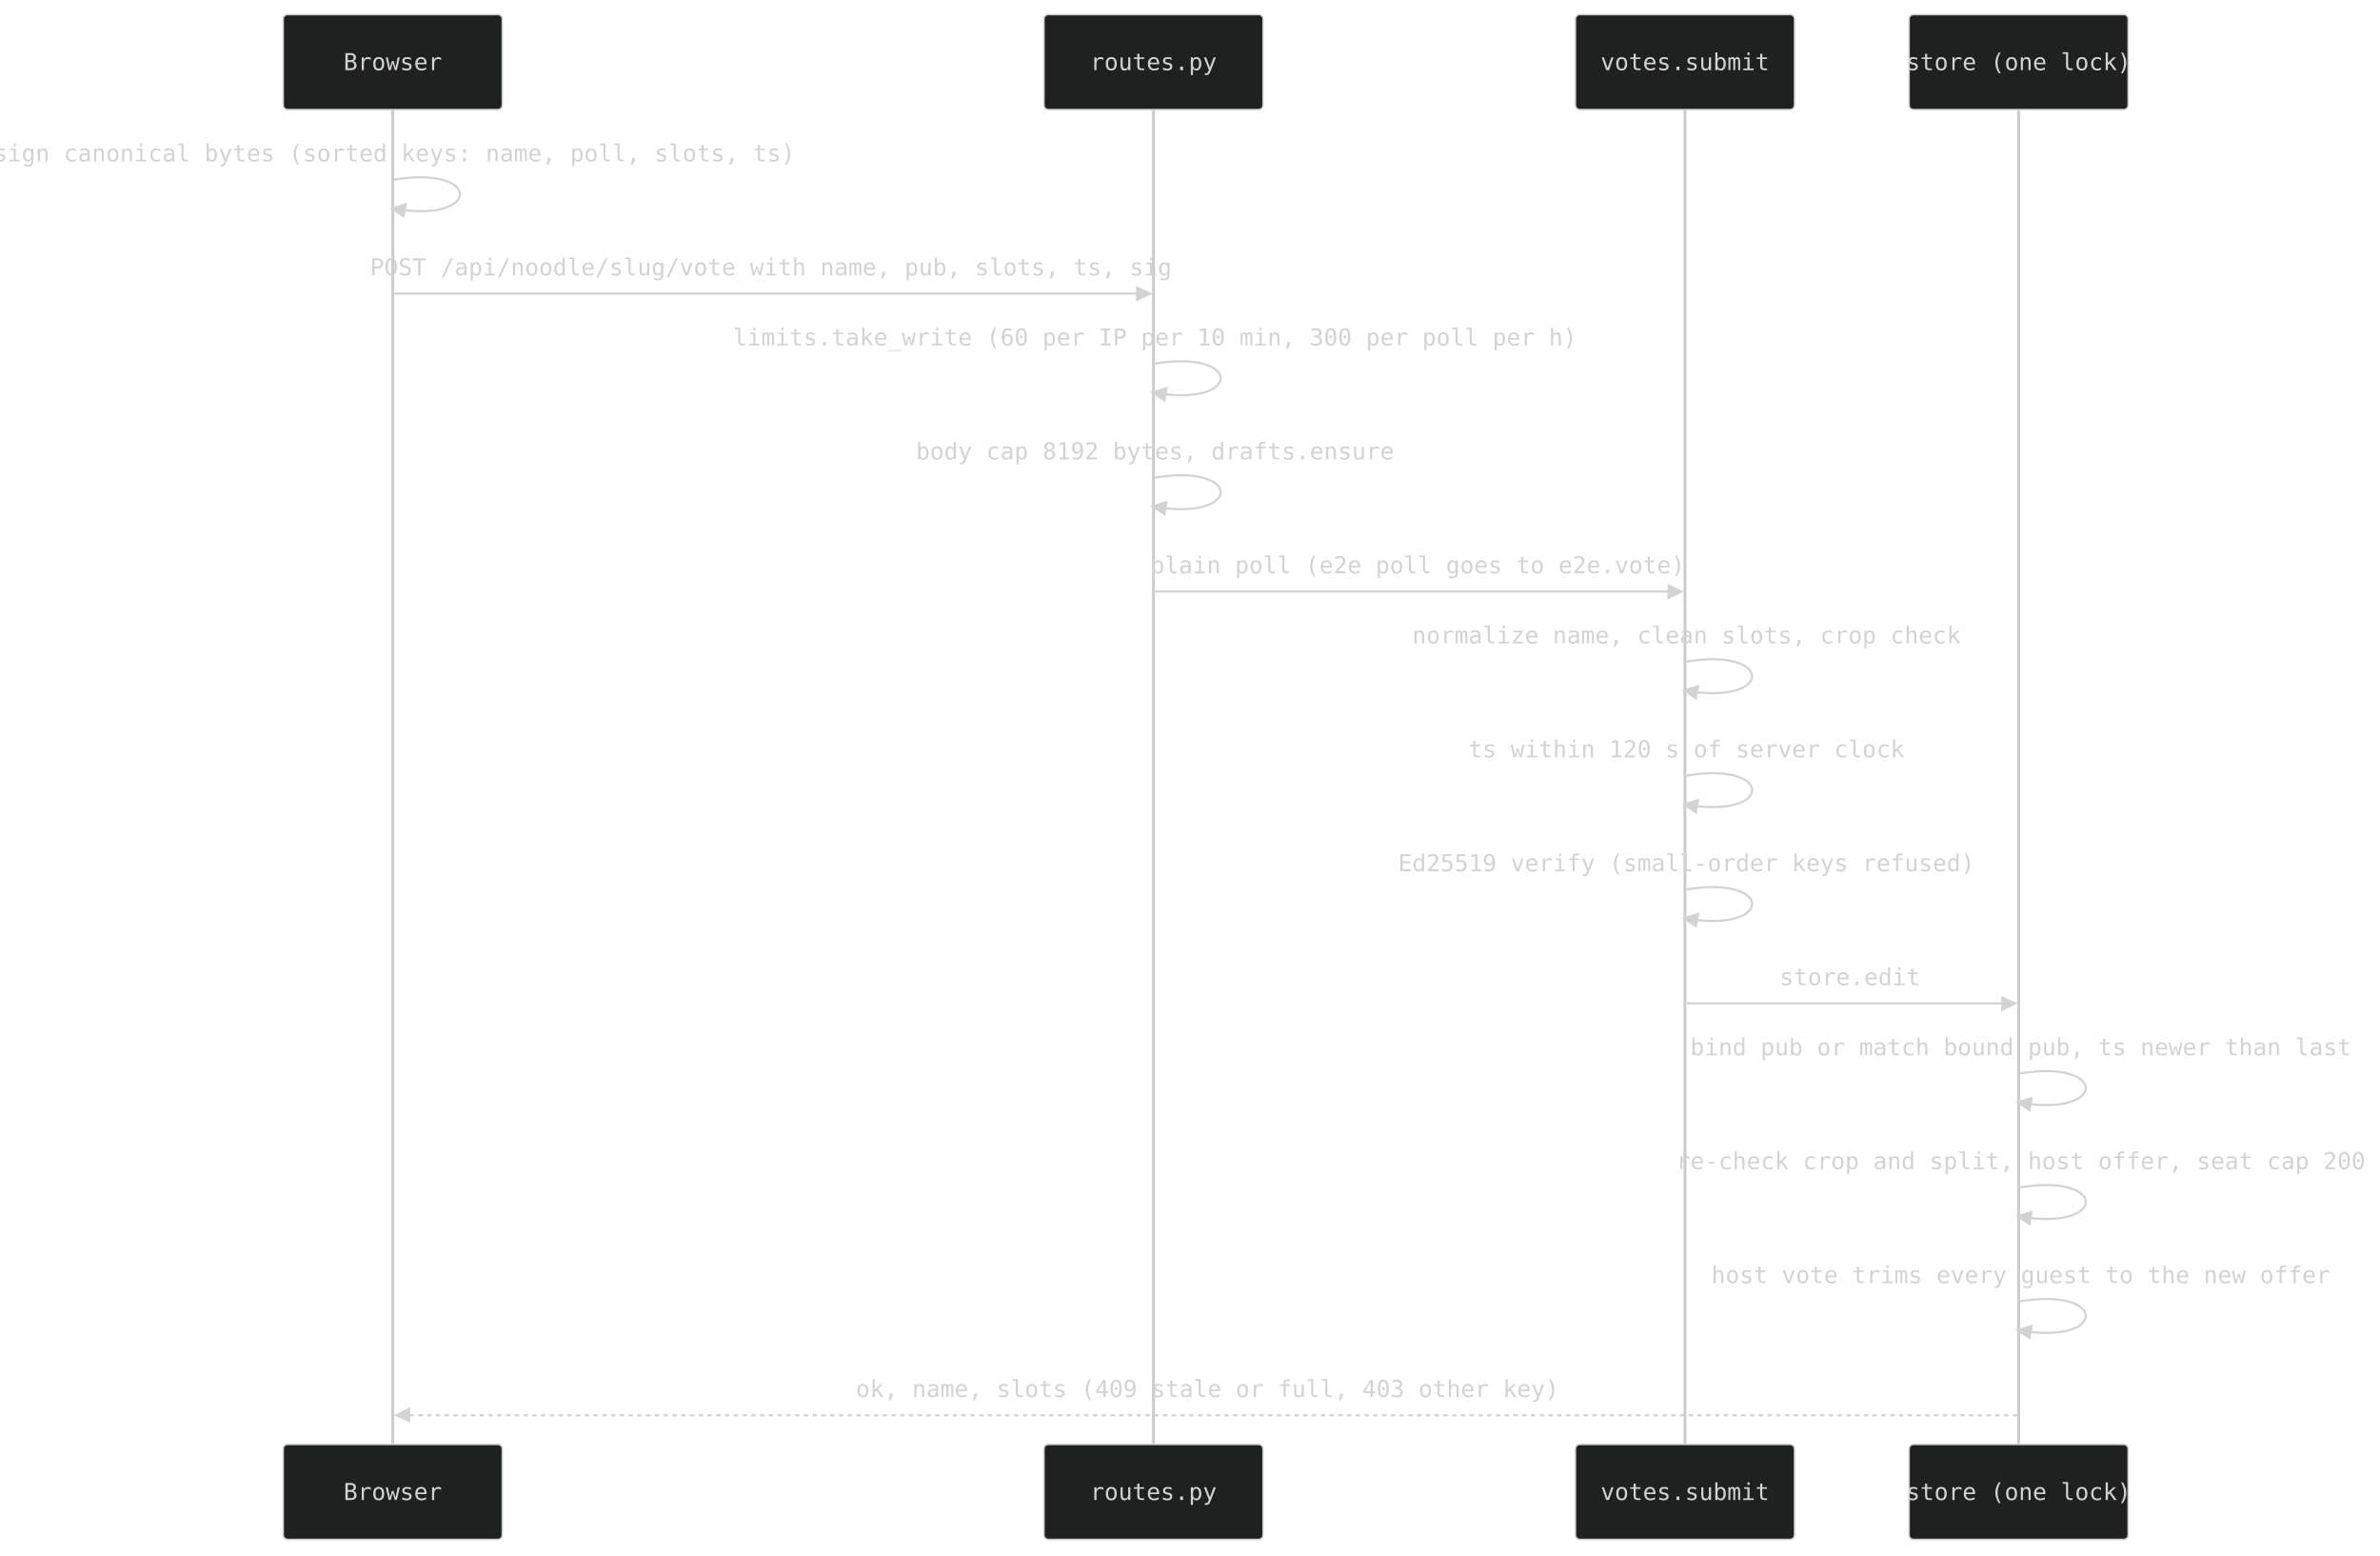
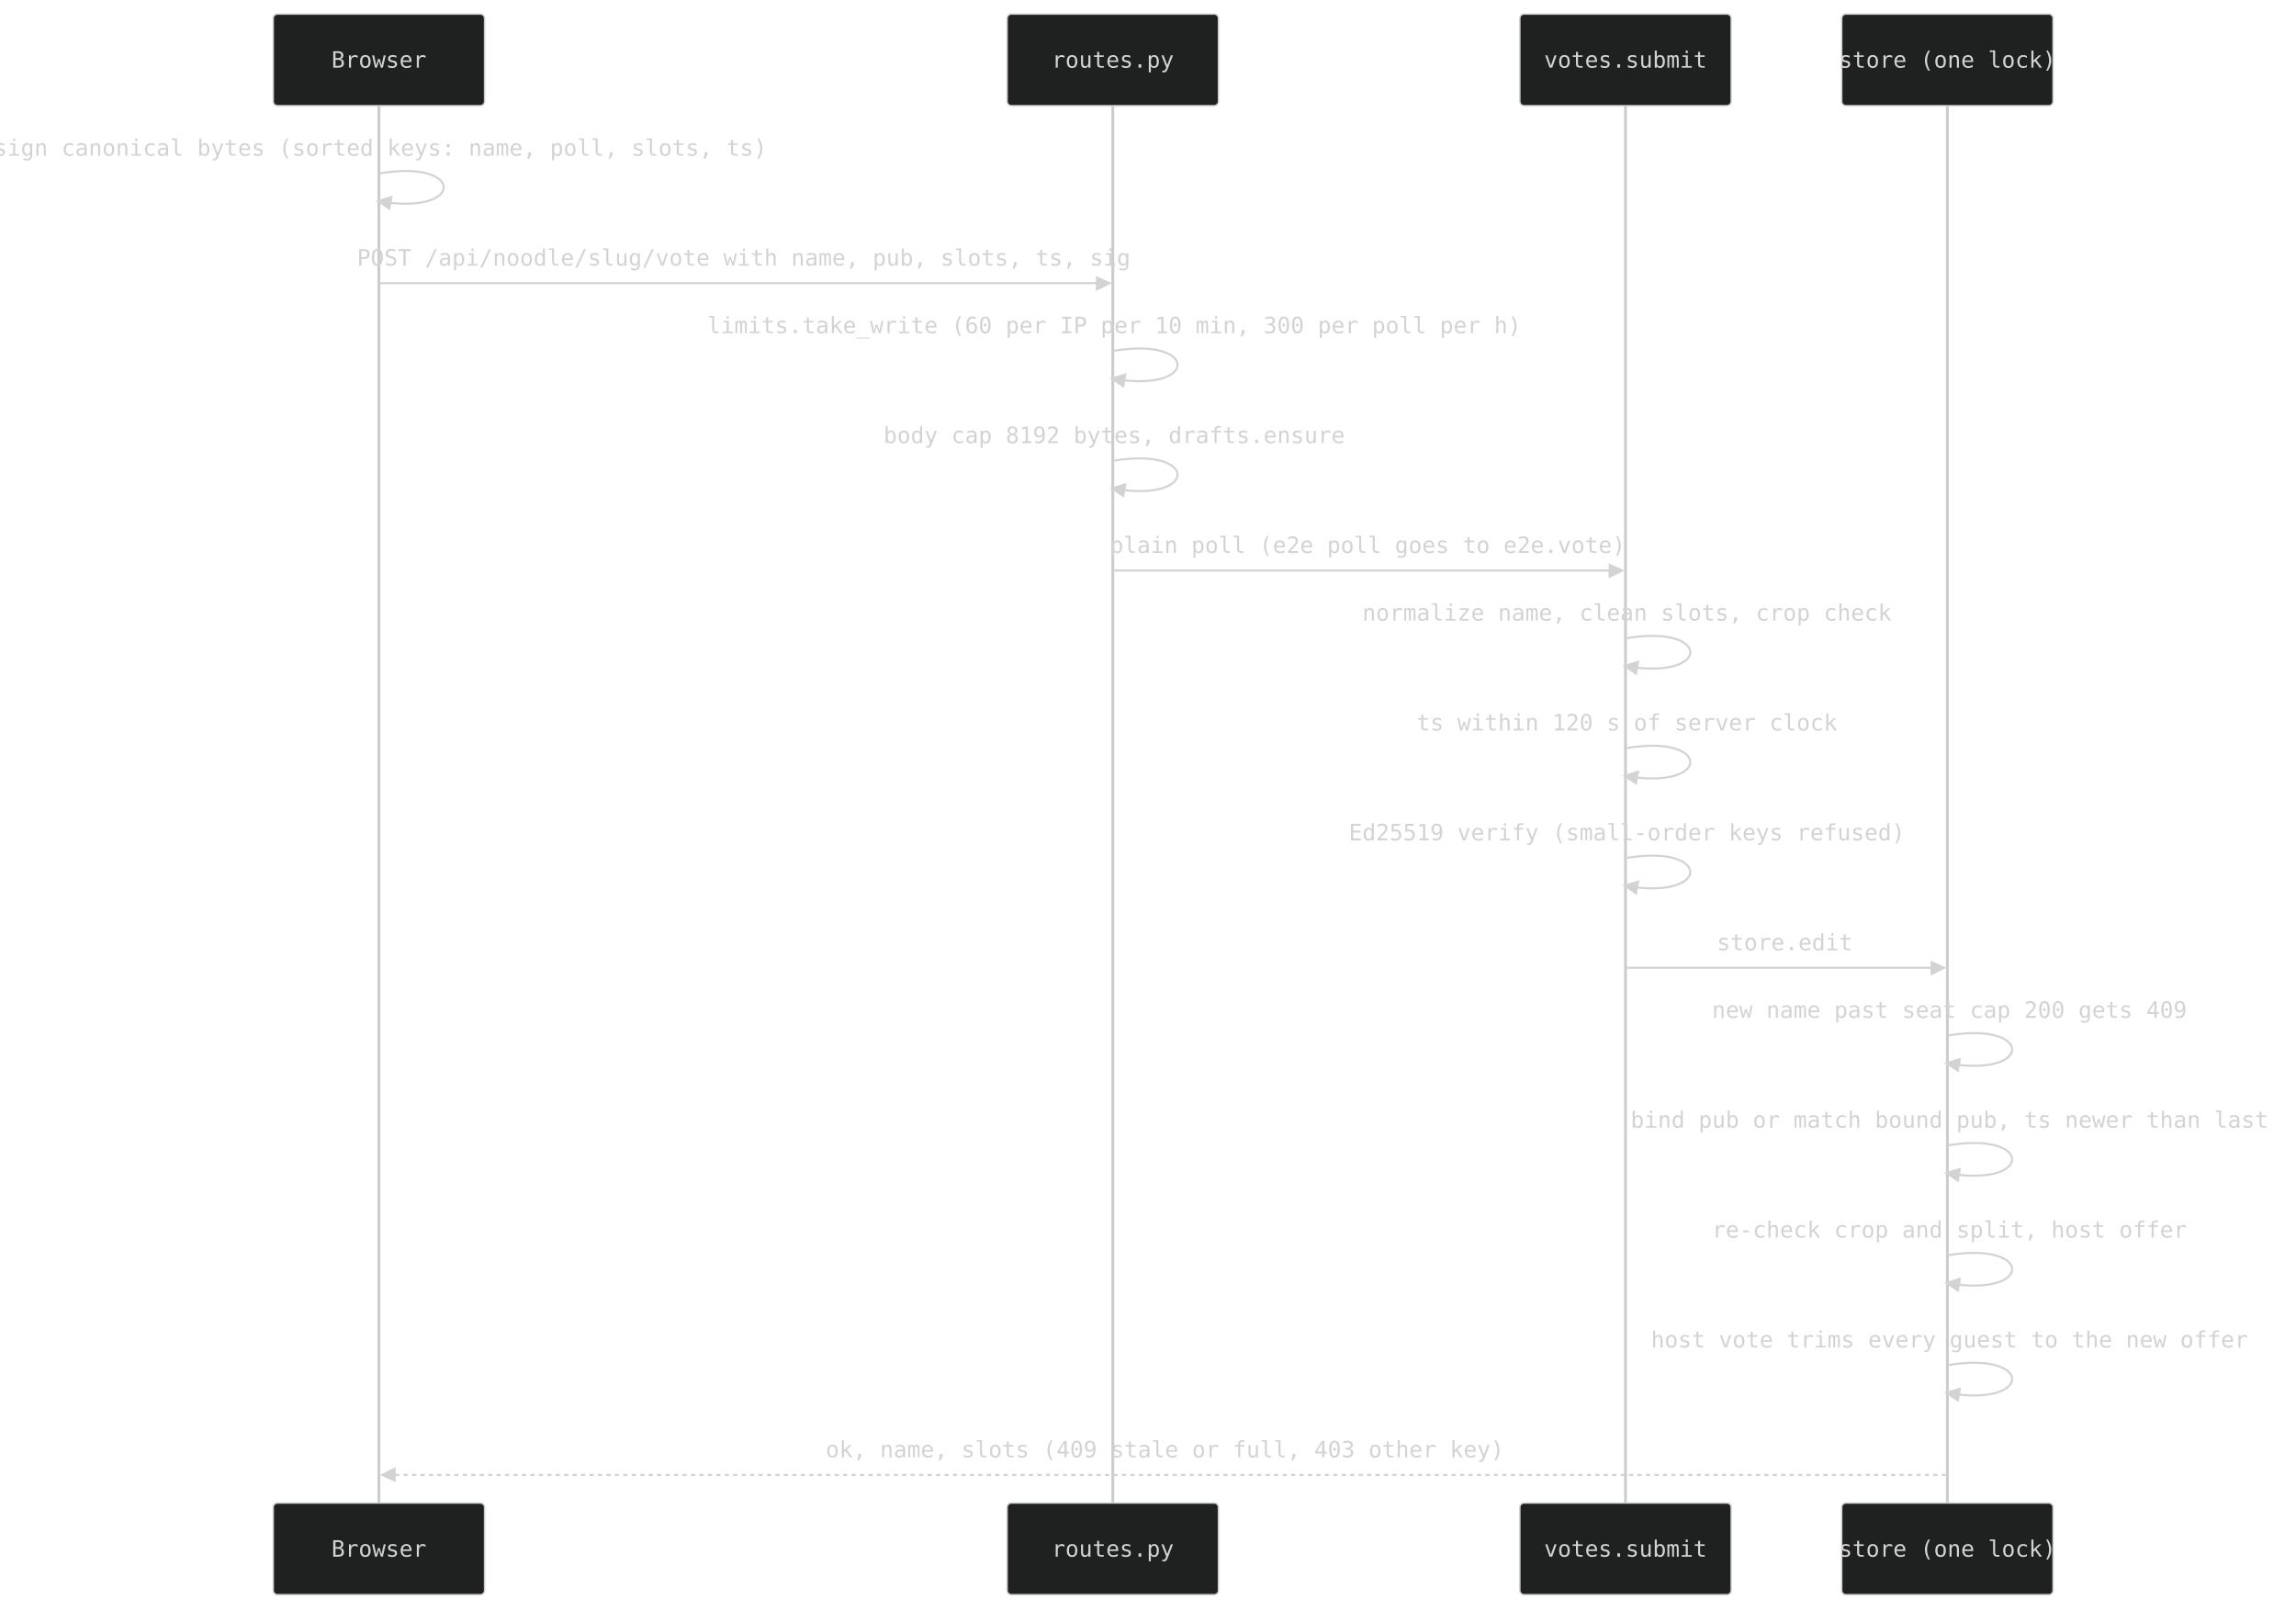
- <svg xmlns="http://www.w3.org/2000/svg" aria-roledescription="sequence" role="graphics-document document" viewBox="-194 -10 1630 1065" style="max-width: 1630px;" width="100%" id="mvotesigning">
+ <svg xmlns="http://www.w3.org/2000/svg" aria-roledescription="sequence" role="graphics-document document" viewBox="-194 -10 1630 1143" style="max-width: 1630px;" width="100%" id="mvotesigning">
  <g>
-     <rect class="actor actor-bottom" ry="3" rx="3" name="S" height="65" width="150" stroke="#666" fill="#eaeaea" y="979" x="1113.5" />
-     <text style="text-anchor: middle; font-size: 16px; font-weight: 400;" class="actor actor-box" alignment-baseline="central" dominant-baseline="central" y="1011.5" x="1188.5">
+     <rect class="actor actor-bottom" ry="3" rx="3" name="S" height="65" width="150" stroke="#666" fill="#eaeaea" y="1057" x="1113.5" />
+     <text style="text-anchor: middle; font-size: 16px; font-weight: 400;" class="actor actor-box" alignment-baseline="central" dominant-baseline="central" y="1089.5" x="1188.5">
      <tspan dy="0" x="1188.5">store (one lock)</tspan>
    </text>
  </g>
  <g>
-     <rect class="actor actor-bottom" ry="3" rx="3" name="V" height="65" width="150" stroke="#666" fill="#eaeaea" y="979" x="885" />
-     <text style="text-anchor: middle; font-size: 16px; font-weight: 400;" class="actor actor-box" alignment-baseline="central" dominant-baseline="central" y="1011.5" x="960">
+     <rect class="actor actor-bottom" ry="3" rx="3" name="V" height="65" width="150" stroke="#666" fill="#eaeaea" y="1057" x="885" />
+     <text style="text-anchor: middle; font-size: 16px; font-weight: 400;" class="actor actor-box" alignment-baseline="central" dominant-baseline="central" y="1089.5" x="960">
      <tspan dy="0" x="960">votes.submit</tspan>
    </text>
  </g>
  <g>
-     <rect class="actor actor-bottom" ry="3" rx="3" name="R" height="65" width="150" stroke="#666" fill="#eaeaea" y="979" x="521" />
-     <text style="text-anchor: middle; font-size: 16px; font-weight: 400;" class="actor actor-box" alignment-baseline="central" dominant-baseline="central" y="1011.5" x="596">
+     <rect class="actor actor-bottom" ry="3" rx="3" name="R" height="65" width="150" stroke="#666" fill="#eaeaea" y="1057" x="521" />
+     <text style="text-anchor: middle; font-size: 16px; font-weight: 400;" class="actor actor-box" alignment-baseline="central" dominant-baseline="central" y="1089.5" x="596">
      <tspan dy="0" x="596">routes.py</tspan>
    </text>
  </g>
  <g>
-     <rect class="actor actor-bottom" ry="3" rx="3" name="B" height="65" width="150" stroke="#666" fill="#eaeaea" y="979" x="0" />
-     <text style="text-anchor: middle; font-size: 16px; font-weight: 400;" class="actor actor-box" alignment-baseline="central" dominant-baseline="central" y="1011.5" x="75">
+     <rect class="actor actor-bottom" ry="3" rx="3" name="B" height="65" width="150" stroke="#666" fill="#eaeaea" y="1057" x="0" />
+     <text style="text-anchor: middle; font-size: 16px; font-weight: 400;" class="actor actor-box" alignment-baseline="central" dominant-baseline="central" y="1089.5" x="75">
      <tspan dy="0" x="75">Browser</tspan>
    </text>
  </g>
  <g>
-     <line name="S" stroke="#999" stroke-width="0.5px" class="actor-line 200" y2="979" x2="1188.5" y1="65" x1="1188.5" id="actor15" />
-     <g id="root-15">
+     <line name="S" stroke="#999" stroke-width="0.5px" class="actor-line 200" y2="1057" x2="1188.5" y1="65" x1="1188.5" id="actor6" />
+     <g id="root-6">
      <rect class="actor actor-top" ry="3" rx="3" name="S" height="65" width="150" stroke="#666" fill="#eaeaea" y="0" x="1113.5" />
      <text style="text-anchor: middle; font-size: 16px; font-weight: 400;" class="actor actor-box" alignment-baseline="central" dominant-baseline="central" y="32.5" x="1188.5">
        <tspan dy="0" x="1188.5">store (one lock)</tspan>
      </text>
    </g>
  </g>
  <g>
-     <line name="V" stroke="#999" stroke-width="0.5px" class="actor-line 200" y2="979" x2="960" y1="65" x1="960" id="actor14" />
-     <g id="root-14">
+     <line name="V" stroke="#999" stroke-width="0.5px" class="actor-line 200" y2="1057" x2="960" y1="65" x1="960" id="actor5" />
+     <g id="root-5">
      <rect class="actor actor-top" ry="3" rx="3" name="V" height="65" width="150" stroke="#666" fill="#eaeaea" y="0" x="885" />
      <text style="text-anchor: middle; font-size: 16px; font-weight: 400;" class="actor actor-box" alignment-baseline="central" dominant-baseline="central" y="32.5" x="960">
        <tspan dy="0" x="960">votes.submit</tspan>
      </text>
    </g>
  </g>
  <g>
-     <line name="R" stroke="#999" stroke-width="0.5px" class="actor-line 200" y2="979" x2="596" y1="65" x1="596" id="actor13" />
-     <g id="root-13">
+     <line name="R" stroke="#999" stroke-width="0.5px" class="actor-line 200" y2="1057" x2="596" y1="65" x1="596" id="actor4" />
+     <g id="root-4">
      <rect class="actor actor-top" ry="3" rx="3" name="R" height="65" width="150" stroke="#666" fill="#eaeaea" y="0" x="521" />
      <text style="text-anchor: middle; font-size: 16px; font-weight: 400;" class="actor actor-box" alignment-baseline="central" dominant-baseline="central" y="32.5" x="596">
        <tspan dy="0" x="596">routes.py</tspan>
      </text>
    </g>
  </g>
  <g>
-     <line name="B" stroke="#999" stroke-width="0.5px" class="actor-line 200" y2="979" x2="75" y1="65" x1="75" id="actor12" />
-     <g id="root-12">
+     <line name="B" stroke="#999" stroke-width="0.5px" class="actor-line 200" y2="1057" x2="75" y1="65" x1="75" id="actor3" />
+     <g id="root-3">
      <rect class="actor actor-top" ry="3" rx="3" name="B" height="65" width="150" stroke="#666" fill="#eaeaea" y="0" x="0" />
      <text style="text-anchor: middle; font-size: 16px; font-weight: 400;" class="actor actor-box" alignment-baseline="central" dominant-baseline="central" y="32.5" x="75">
        <tspan dy="0" x="75">Browser</tspan>
      </text>
    </g>
  </g>
  <style>#mvotesigning{font-family:ui-monospace,Menlo,Consolas,monospace;font-size:14px;fill:#ccc;}#mvotesigning .error-icon{fill:#a44141;}#mvotesigning .error-text{fill:#ddd;stroke:#ddd;}#mvotesigning .edge-thickness-normal{stroke-width:1px;}#mvotesigning .edge-thickness-thick{stroke-width:3.5px;}#mvotesigning .edge-pattern-solid{stroke-dasharray:0;}#mvotesigning .edge-thickness-invisible{stroke-width:0;fill:none;}#mvotesigning .edge-pattern-dashed{stroke-dasharray:3;}#mvotesigning .edge-pattern-dotted{stroke-dasharray:2;}#mvotesigning .marker{fill:lightgrey;stroke:lightgrey;}#mvotesigning .marker.cross{stroke:lightgrey;}#mvotesigning svg{font-family:ui-monospace,Menlo,Consolas,monospace;font-size:14px;}#mvotesigning p{margin:0;}#mvotesigning .actor{stroke:#ccc;fill:#1f2020;}#mvotesigning text.actor&gt;tspan{fill:lightgrey;stroke:none;}#mvotesigning .actor-line{stroke:#ccc;}#mvotesigning .messageLine0{stroke-width:1.5;stroke-dasharray:none;stroke:lightgrey;}#mvotesigning .messageLine1{stroke-width:1.5;stroke-dasharray:2,2;stroke:lightgrey;}#mvotesigning #arrowhead path{fill:lightgrey;stroke:lightgrey;}#mvotesigning .sequenceNumber{fill:black;}#mvotesigning #sequencenumber{fill:lightgrey;}#mvotesigning #crosshead path{fill:lightgrey;stroke:lightgrey;}#mvotesigning .messageText{fill:lightgrey;stroke:none;}#mvotesigning .labelBox{stroke:#ccc;fill:#1f2020;}#mvotesigning .labelText,#mvotesigning .labelText&gt;tspan{fill:lightgrey;stroke:none;}#mvotesigning .loopText,#mvotesigning .loopText&gt;tspan{fill:lightgrey;stroke:none;}#mvotesigning .loopLine{stroke-width:2px;stroke-dasharray:2,2;stroke:#ccc;fill:#ccc;}#mvotesigning .note{stroke:hsl(180, 0%, 18.353%);fill:hsl(180, 1.587%, 28.353%);}#mvotesigning .noteText,#mvotesigning .noteText&gt;tspan{fill:rgb(183.848, 181.552, 181.552);stroke:none;}#mvotesigning .activation0{fill:hsl(180, 1.587%, 28.353%);stroke:#ccc;}#mvotesigning .activation1{fill:hsl(180, 1.587%, 28.353%);stroke:#ccc;}#mvotesigning .activation2{fill:hsl(180, 1.587%, 28.353%);stroke:#ccc;}#mvotesigning .actorPopupMenu{position:absolute;}#mvotesigning .actorPopupMenuPanel{position:absolute;fill:#1f2020;box-shadow:0px 8px 16px 0px rgba(0,0,0,0.2);filter:drop-shadow(3px 5px 2px rgb(0 0 0 / 0.4));}#mvotesigning .actor-man line{stroke:#ccc;fill:#1f2020;}#mvotesigning .actor-man circle,#mvotesigning line{stroke:#ccc;fill:#1f2020;stroke-width:2px;}#mvotesigning :root{--mermaid-font-family:"trebuchet ms",verdana,arial,sans-serif;}</style>
  <g />
  <defs>
    <symbol height="24" width="24" id="computer">
      <path d="M2 2v13h20v-13h-20zm18 11h-16v-9h16v9zm-10.228 6l.466-1h3.524l.467 1h-4.457zm14.228 3h-24l2-6h2.104l-1.33 4h18.45l-1.297-4h2.073l2 6zm-5-10h-14v-7h14v7z" transform="scale(.5)" />
    </symbol>
  </defs>
  <defs>
    <symbol clip-rule="evenodd" fill-rule="evenodd" id="database">
      <path d="M12.258.001l.256.004.255.005.253.008.251.01.249.012.247.015.246.016.242.019.241.02.239.023.236.024.233.027.231.028.229.031.225.032.223.034.22.036.217.038.214.04.211.041.208.043.205.045.201.046.198.048.194.05.191.051.187.053.183.054.18.056.175.057.172.059.168.06.163.061.16.063.155.064.15.066.074.033.073.033.071.034.07.034.069.035.068.035.067.035.066.035.064.036.064.036.062.036.06.036.06.037.058.037.058.037.055.038.055.038.053.038.052.038.051.039.05.039.048.039.047.039.045.04.044.04.043.04.041.04.04.041.039.041.037.041.036.041.034.041.033.042.032.042.03.042.029.042.027.042.026.043.024.043.023.043.021.043.02.043.018.044.017.043.015.044.013.044.012.044.011.045.009.044.007.045.006.045.004.045.002.045.001.045v17l-.001.045-.002.045-.004.045-.006.045-.007.045-.009.044-.011.045-.012.044-.013.044-.015.044-.017.043-.018.044-.02.043-.021.043-.023.043-.024.043-.026.043-.027.042-.029.042-.03.042-.032.042-.033.042-.034.041-.036.041-.037.041-.039.041-.04.041-.041.04-.043.04-.044.04-.045.04-.047.039-.048.039-.05.039-.051.039-.052.038-.053.038-.055.038-.055.038-.058.037-.058.037-.06.037-.06.036-.062.036-.064.036-.064.036-.066.035-.067.035-.068.035-.069.035-.07.034-.071.034-.073.033-.074.033-.15.066-.155.064-.16.063-.163.061-.168.06-.172.059-.175.057-.18.056-.183.054-.187.053-.191.051-.194.05-.198.048-.201.046-.205.045-.208.043-.211.041-.214.04-.217.038-.22.036-.223.034-.225.032-.229.031-.231.028-.233.027-.236.024-.239.023-.241.02-.242.019-.246.016-.247.015-.249.012-.251.01-.253.008-.255.005-.256.004-.258.001-.258-.001-.256-.004-.255-.005-.253-.008-.251-.01-.249-.012-.247-.015-.245-.016-.243-.019-.241-.02-.238-.023-.236-.024-.234-.027-.231-.028-.228-.031-.226-.032-.223-.034-.22-.036-.217-.038-.214-.04-.211-.041-.208-.043-.204-.045-.201-.046-.198-.048-.195-.05-.19-.051-.187-.053-.184-.054-.179-.056-.176-.057-.172-.059-.167-.06-.164-.061-.159-.063-.155-.064-.151-.066-.074-.033-.072-.033-.072-.034-.07-.034-.069-.035-.068-.035-.067-.035-.066-.035-.064-.036-.063-.036-.062-.036-.061-.036-.06-.037-.058-.037-.057-.037-.056-.038-.055-.038-.053-.038-.052-.038-.051-.039-.049-.039-.049-.039-.046-.039-.046-.04-.044-.04-.043-.04-.041-.04-.04-.041-.039-.041-.037-.041-.036-.041-.034-.041-.033-.042-.032-.042-.03-.042-.029-.042-.027-.042-.026-.043-.024-.043-.023-.043-.021-.043-.02-.043-.018-.044-.017-.043-.015-.044-.013-.044-.012-.044-.011-.045-.009-.044-.007-.045-.006-.045-.004-.045-.002-.045-.001-.045v-17l.001-.045.002-.045.004-.045.006-.045.007-.045.009-.044.011-.045.012-.044.013-.044.015-.044.017-.043.018-.044.02-.043.021-.043.023-.043.024-.043.026-.043.027-.042.029-.042.03-.042.032-.042.033-.042.034-.041.036-.041.037-.041.039-.041.04-.041.041-.04.043-.04.044-.04.046-.04.046-.039.049-.039.049-.039.051-.039.052-.038.053-.038.055-.038.056-.038.057-.037.058-.037.06-.037.061-.036.062-.036.063-.036.064-.036.066-.035.067-.035.068-.035.069-.035.07-.034.072-.034.072-.033.074-.033.151-.066.155-.064.159-.063.164-.061.167-.06.172-.059.176-.057.179-.056.184-.054.187-.053.19-.051.195-.05.198-.048.201-.046.204-.045.208-.043.211-.041.214-.04.217-.038.22-.036.223-.034.226-.032.228-.031.231-.028.234-.027.236-.024.238-.023.241-.02.243-.019.245-.016.247-.015.249-.012.251-.01.253-.008.255-.005.256-.004.258-.001.258.001zm-9.258 20.499v.01l.001.021.003.021.004.022.005.021.006.022.007.022.009.023.01.022.011.023.012.023.013.023.015.023.016.024.017.023.018.024.019.024.021.024.022.025.023.024.024.025.052.049.056.05.061.051.066.051.07.051.075.051.079.052.084.052.088.052.092.052.097.052.102.051.105.052.11.052.114.051.119.051.123.051.127.05.131.05.135.05.139.048.144.049.147.047.152.047.155.047.16.045.163.045.167.043.171.043.176.041.178.041.183.039.187.039.19.037.194.035.197.035.202.033.204.031.209.03.212.029.216.027.219.025.222.024.226.021.23.02.233.018.236.016.24.015.243.012.246.01.249.008.253.005.256.004.259.001.26-.001.257-.004.254-.005.25-.008.247-.011.244-.012.241-.014.237-.016.233-.018.231-.021.226-.021.224-.024.22-.026.216-.027.212-.028.21-.031.205-.031.202-.034.198-.034.194-.036.191-.037.187-.039.183-.04.179-.04.175-.042.172-.043.168-.044.163-.045.16-.046.155-.046.152-.047.148-.048.143-.049.139-.049.136-.05.131-.05.126-.05.123-.051.118-.052.114-.051.11-.052.106-.052.101-.052.096-.052.092-.052.088-.053.083-.051.079-.052.074-.052.07-.051.065-.051.06-.051.056-.05.051-.05.023-.024.023-.025.021-.024.02-.024.019-.024.018-.024.017-.024.015-.023.014-.024.013-.023.012-.023.01-.023.01-.022.008-.022.006-.022.006-.022.004-.022.004-.021.001-.021.001-.021v-4.127l-.077.055-.08.053-.083.054-.085.053-.087.052-.09.052-.093.051-.095.05-.097.05-.1.049-.102.049-.105.048-.106.047-.109.047-.111.046-.114.045-.115.045-.118.044-.12.043-.122.042-.124.042-.126.041-.128.04-.13.04-.132.038-.134.038-.135.037-.138.037-.139.035-.142.035-.143.034-.144.033-.147.032-.148.031-.15.03-.151.03-.153.029-.154.027-.156.027-.158.026-.159.025-.161.024-.162.023-.163.022-.165.021-.166.02-.167.019-.169.018-.169.017-.171.016-.173.015-.173.014-.175.013-.175.012-.177.011-.178.01-.179.008-.179.008-.181.006-.182.005-.182.004-.184.003-.184.002h-.37l-.184-.002-.184-.003-.182-.004-.182-.005-.181-.006-.179-.008-.179-.008-.178-.01-.176-.011-.176-.012-.175-.013-.173-.014-.172-.015-.171-.016-.17-.017-.169-.018-.167-.019-.166-.02-.165-.021-.163-.022-.162-.023-.161-.024-.159-.025-.157-.026-.156-.027-.155-.027-.153-.029-.151-.03-.15-.03-.148-.031-.146-.032-.145-.033-.143-.034-.141-.035-.14-.035-.137-.037-.136-.037-.134-.038-.132-.038-.13-.04-.128-.04-.126-.041-.124-.042-.122-.042-.12-.044-.117-.043-.116-.045-.113-.045-.112-.046-.109-.047-.106-.047-.105-.048-.102-.049-.1-.049-.097-.05-.095-.05-.093-.052-.09-.051-.087-.052-.085-.053-.083-.054-.08-.054-.077-.054v4.127zm0-5.654v.011l.001.021.003.021.004.021.005.022.006.022.007.022.009.022.01.022.011.023.012.023.013.023.015.024.016.023.017.024.018.024.019.024.021.024.022.024.023.025.024.024.052.05.056.05.061.05.066.051.07.051.075.052.079.051.084.052.088.052.092.052.097.052.102.052.105.052.11.051.114.051.119.052.123.05.127.051.131.05.135.049.139.049.144.048.147.048.152.047.155.046.16.045.163.045.167.044.171.042.176.042.178.04.183.04.187.038.19.037.194.036.197.034.202.033.204.032.209.03.212.028.216.027.219.025.222.024.226.022.23.02.233.018.236.016.24.014.243.012.246.01.249.008.253.006.256.003.259.001.26-.001.257-.003.254-.006.25-.008.247-.01.244-.012.241-.015.237-.016.233-.018.231-.02.226-.022.224-.024.22-.025.216-.027.212-.029.21-.03.205-.032.202-.033.198-.035.194-.036.191-.037.187-.039.183-.039.179-.041.175-.042.172-.043.168-.044.163-.045.16-.045.155-.047.152-.047.148-.048.143-.048.139-.05.136-.049.131-.05.126-.051.123-.051.118-.051.114-.052.11-.052.106-.052.101-.052.096-.052.092-.052.088-.052.083-.052.079-.052.074-.051.07-.052.065-.051.06-.05.056-.051.051-.049.023-.025.023-.024.021-.025.02-.024.019-.024.018-.024.017-.024.015-.023.014-.023.013-.024.012-.022.01-.023.01-.023.008-.022.006-.022.006-.022.004-.021.004-.022.001-.021.001-.021v-4.139l-.077.054-.08.054-.083.054-.085.052-.087.053-.09.051-.093.051-.095.051-.097.05-.1.049-.102.049-.105.048-.106.047-.109.047-.111.046-.114.045-.115.044-.118.044-.12.044-.122.042-.124.042-.126.041-.128.04-.13.039-.132.039-.134.038-.135.037-.138.036-.139.036-.142.035-.143.033-.144.033-.147.033-.148.031-.15.03-.151.03-.153.028-.154.028-.156.027-.158.026-.159.025-.161.024-.162.023-.163.022-.165.021-.166.02-.167.019-.169.018-.169.017-.171.016-.173.015-.173.014-.175.013-.175.012-.177.011-.178.009-.179.009-.179.007-.181.007-.182.005-.182.004-.184.003-.184.002h-.37l-.184-.002-.184-.003-.182-.004-.182-.005-.181-.007-.179-.007-.179-.009-.178-.009-.176-.011-.176-.012-.175-.013-.173-.014-.172-.015-.171-.016-.17-.017-.169-.018-.167-.019-.166-.02-.165-.021-.163-.022-.162-.023-.161-.024-.159-.025-.157-.026-.156-.027-.155-.028-.153-.028-.151-.03-.15-.03-.148-.031-.146-.033-.145-.033-.143-.033-.141-.035-.14-.036-.137-.036-.136-.037-.134-.038-.132-.039-.13-.039-.128-.04-.126-.041-.124-.042-.122-.043-.12-.043-.117-.044-.116-.044-.113-.046-.112-.046-.109-.046-.106-.047-.105-.048-.102-.049-.1-.049-.097-.05-.095-.051-.093-.051-.09-.051-.087-.053-.085-.052-.083-.054-.08-.054-.077-.054v4.139zm0-5.666v.011l.001.02.003.022.004.021.005.022.006.021.007.022.009.023.01.022.011.023.012.023.013.023.015.023.016.024.017.024.018.023.019.024.021.025.022.024.023.024.024.025.052.05.056.05.061.05.066.051.07.051.075.052.079.051.084.052.088.052.092.052.097.052.102.052.105.051.11.052.114.051.119.051.123.051.127.05.131.05.135.05.139.049.144.048.147.048.152.047.155.046.16.045.163.045.167.043.171.043.176.042.178.04.183.04.187.038.19.037.194.036.197.034.202.033.204.032.209.03.212.028.216.027.219.025.222.024.226.021.23.02.233.018.236.017.24.014.243.012.246.01.249.008.253.006.256.003.259.001.26-.001.257-.003.254-.006.25-.008.247-.01.244-.013.241-.014.237-.016.233-.018.231-.02.226-.022.224-.024.22-.025.216-.027.212-.029.21-.03.205-.032.202-.033.198-.035.194-.036.191-.037.187-.039.183-.039.179-.041.175-.042.172-.043.168-.044.163-.045.16-.045.155-.047.152-.047.148-.048.143-.049.139-.049.136-.049.131-.051.126-.05.123-.051.118-.052.114-.051.11-.052.106-.052.101-.052.096-.052.092-.052.088-.052.083-.052.079-.052.074-.052.07-.051.065-.051.06-.051.056-.05.051-.049.023-.025.023-.025.021-.024.02-.024.019-.024.018-.024.017-.024.015-.023.014-.024.013-.023.012-.023.01-.022.01-.023.008-.022.006-.022.006-.022.004-.022.004-.021.001-.021.001-.021v-4.153l-.077.054-.08.054-.083.053-.085.053-.087.053-.09.051-.093.051-.095.051-.097.05-.1.049-.102.048-.105.048-.106.048-.109.046-.111.046-.114.046-.115.044-.118.044-.12.043-.122.043-.124.042-.126.041-.128.04-.13.039-.132.039-.134.038-.135.037-.138.036-.139.036-.142.034-.143.034-.144.033-.147.032-.148.032-.15.03-.151.03-.153.028-.154.028-.156.027-.158.026-.159.024-.161.024-.162.023-.163.023-.165.021-.166.02-.167.019-.169.018-.169.017-.171.016-.173.015-.173.014-.175.013-.175.012-.177.01-.178.01-.179.009-.179.007-.181.006-.182.006-.182.004-.184.003-.184.001-.185.001-.185-.001-.184-.001-.184-.003-.182-.004-.182-.006-.181-.006-.179-.007-.179-.009-.178-.01-.176-.01-.176-.012-.175-.013-.173-.014-.172-.015-.171-.016-.17-.017-.169-.018-.167-.019-.166-.02-.165-.021-.163-.023-.162-.023-.161-.024-.159-.024-.157-.026-.156-.027-.155-.028-.153-.028-.151-.03-.15-.03-.148-.032-.146-.032-.145-.033-.143-.034-.141-.034-.14-.036-.137-.036-.136-.037-.134-.038-.132-.039-.13-.039-.128-.041-.126-.041-.124-.041-.122-.043-.12-.043-.117-.044-.116-.044-.113-.046-.112-.046-.109-.046-.106-.048-.105-.048-.102-.048-.1-.05-.097-.049-.095-.051-.093-.051-.09-.052-.087-.052-.085-.053-.083-.053-.08-.054-.077-.054v4.153zm8.74-8.179l-.257.004-.254.005-.25.008-.247.011-.244.012-.241.014-.237.016-.233.018-.231.021-.226.022-.224.023-.22.026-.216.027-.212.028-.21.031-.205.032-.202.033-.198.034-.194.036-.191.038-.187.038-.183.04-.179.041-.175.042-.172.043-.168.043-.163.045-.16.046-.155.046-.152.048-.148.048-.143.048-.139.049-.136.05-.131.05-.126.051-.123.051-.118.051-.114.052-.11.052-.106.052-.101.052-.096.052-.092.052-.088.052-.083.052-.079.052-.074.051-.07.052-.065.051-.06.05-.056.05-.051.05-.023.025-.023.024-.021.024-.02.025-.019.024-.018.024-.017.023-.015.024-.014.023-.013.023-.012.023-.01.023-.01.022-.008.022-.006.023-.006.021-.004.022-.004.021-.001.021-.001.021.001.021.001.021.004.021.004.022.006.021.006.023.008.022.01.022.01.023.012.023.013.023.014.023.015.024.017.023.018.024.019.024.02.025.021.024.023.024.023.025.051.05.056.05.06.05.065.051.07.052.074.051.079.052.083.052.088.052.092.052.096.052.101.052.106.052.11.052.114.052.118.051.123.051.126.051.131.05.136.05.139.049.143.048.148.048.152.048.155.046.16.046.163.045.168.043.172.043.175.042.179.041.183.04.187.038.191.038.194.036.198.034.202.033.205.032.21.031.212.028.216.027.22.026.224.023.226.022.231.021.233.018.237.016.241.014.244.012.247.011.25.008.254.005.257.004.26.001.26-.001.257-.004.254-.005.25-.008.247-.011.244-.012.241-.014.237-.016.233-.018.231-.021.226-.022.224-.023.22-.026.216-.027.212-.028.21-.031.205-.032.202-.033.198-.034.194-.036.191-.038.187-.038.183-.04.179-.041.175-.042.172-.043.168-.043.163-.045.16-.046.155-.046.152-.048.148-.048.143-.048.139-.049.136-.05.131-.05.126-.051.123-.051.118-.051.114-.052.11-.052.106-.052.101-.052.096-.052.092-.052.088-.052.083-.052.079-.052.074-.051.07-.052.065-.051.06-.05.056-.05.051-.05.023-.025.023-.024.021-.024.02-.025.019-.024.018-.024.017-.023.015-.024.014-.023.013-.023.012-.023.01-.023.01-.022.008-.022.006-.023.006-.021.004-.022.004-.021.001-.021.001-.021-.001-.021-.001-.021-.004-.021-.004-.022-.006-.021-.006-.023-.008-.022-.01-.022-.01-.023-.012-.023-.013-.023-.014-.023-.015-.024-.017-.023-.018-.024-.019-.024-.02-.025-.021-.024-.023-.024-.023-.025-.051-.05-.056-.05-.06-.05-.065-.051-.07-.052-.074-.051-.079-.052-.083-.052-.088-.052-.092-.052-.096-.052-.101-.052-.106-.052-.11-.052-.114-.052-.118-.051-.123-.051-.126-.051-.131-.05-.136-.05-.139-.049-.143-.048-.148-.048-.152-.048-.155-.046-.16-.046-.163-.045-.168-.043-.172-.043-.175-.042-.179-.041-.183-.04-.187-.038-.191-.038-.194-.036-.198-.034-.202-.033-.205-.032-.21-.031-.212-.028-.216-.027-.22-.026-.224-.023-.226-.022-.231-.021-.233-.018-.237-.016-.241-.014-.244-.012-.247-.011-.25-.008-.254-.005-.257-.004-.26-.001-.26.001z" transform="scale(.5)" />
    </symbol>
  </defs>
  <defs>
    <symbol height="24" width="24" id="clock">
      <path d="M12 2c5.514 0 10 4.486 10 10s-4.486 10-10 10-10-4.486-10-10 4.486-10 10-10zm0-2c-6.627 0-12 5.373-12 12s5.373 12 12 12 12-5.373 12-12-5.373-12-12-12zm5.848 12.459c.202.038.202.333.001.372-1.907.361-6.045 1.111-6.547 1.111-.719 0-1.301-.582-1.301-1.301 0-.512.77-5.447 1.125-7.445.034-.192.312-.181.343.014l.985 6.238 5.394 1.011z" transform="scale(.5)" />
    </symbol>
  </defs>
  <defs>
    <marker orient="auto-start-reverse" markerHeight="12" markerWidth="12" markerUnits="userSpaceOnUse" refY="5" refX="7.9" id="arrowhead">
      <path d="M -1 0 L 10 5 L 0 10 z" />
    </marker>
  </defs>
  <defs>
    <marker refY="4.5" refX="4" orient="auto" markerHeight="8" markerWidth="15" id="crosshead">
      <path style="stroke-dasharray: 0, 0;" d="M 1,2 L 6,7 M 6,2 L 1,7" stroke-width="1pt" stroke="#000000" fill="none" />
    </marker>
  </defs>
  <defs>
    <marker orient="auto" markerHeight="28" markerWidth="20" refY="7" refX="15.5" id="filled-head">
      <path d="M 18,7 L9,13 L14,7 L9,1 Z" />
    </marker>
  </defs>
  <defs>
    <marker orient="auto" markerHeight="40" markerWidth="60" refY="15" refX="15" id="sequencenumber">
      <circle r="6" cy="15" cx="15" />
    </marker>
  </defs>
  <text style="font-size: 16px; font-weight: 400;" dy="1em" class="messageText" alignment-baseline="middle" dominant-baseline="middle" text-anchor="middle" y="80" x="76">sign canonical bytes (sorted keys: name, poll, slots, ts)</text>
  <path style="fill: none;" marker-end="url(#arrowhead)" stroke="none" stroke-width="2" class="messageLine0" d="M 76,113 C 136,103 136,143 76,133" />
  <text style="font-size: 16px; font-weight: 400;" dy="1em" class="messageText" alignment-baseline="middle" dominant-baseline="middle" text-anchor="middle" y="158" x="334">POST /api/noodle/slug/vote with name, pub, slots, ts, sig</text>
  <line style="fill: none;" marker-end="url(#arrowhead)" stroke="none" stroke-width="2" class="messageLine0" y2="191" x2="592" y1="191" x1="76" />
  <text style="font-size: 16px; font-weight: 400;" dy="1em" class="messageText" alignment-baseline="middle" dominant-baseline="middle" text-anchor="middle" y="206" x="597">limits.take_write (60 per IP per 10 min, 300 per poll per h)</text>
  <path style="fill: none;" marker-end="url(#arrowhead)" stroke="none" stroke-width="2" class="messageLine0" d="M 597,239 C 657,229 657,269 597,259" />
  <text style="font-size: 16px; font-weight: 400;" dy="1em" class="messageText" alignment-baseline="middle" dominant-baseline="middle" text-anchor="middle" y="284" x="597">body cap 8192 bytes, drafts.ensure</text>
  <path style="fill: none;" marker-end="url(#arrowhead)" stroke="none" stroke-width="2" class="messageLine0" d="M 597,317 C 657,307 657,347 597,337" />
  <text style="font-size: 16px; font-weight: 400;" dy="1em" class="messageText" alignment-baseline="middle" dominant-baseline="middle" text-anchor="middle" y="362" x="777">plain poll (e2e poll goes to e2e.vote)</text>
  <line style="fill: none;" marker-end="url(#arrowhead)" stroke="none" stroke-width="2" class="messageLine0" y2="395" x2="956" y1="395" x1="597" />
  <text style="font-size: 16px; font-weight: 400;" dy="1em" class="messageText" alignment-baseline="middle" dominant-baseline="middle" text-anchor="middle" y="410" x="961">normalize name, clean slots, crop check</text>
  <path style="fill: none;" marker-end="url(#arrowhead)" stroke="none" stroke-width="2" class="messageLine0" d="M 961,443 C 1021,433 1021,473 961,463" />
  <text style="font-size: 16px; font-weight: 400;" dy="1em" class="messageText" alignment-baseline="middle" dominant-baseline="middle" text-anchor="middle" y="488" x="961">ts within 120 s of server clock</text>
  <path style="fill: none;" marker-end="url(#arrowhead)" stroke="none" stroke-width="2" class="messageLine0" d="M 961,521 C 1021,511 1021,551 961,541" />
  <text style="font-size: 16px; font-weight: 400;" dy="1em" class="messageText" alignment-baseline="middle" dominant-baseline="middle" text-anchor="middle" y="566" x="961">Ed25519 verify (small-order keys refused)</text>
  <path style="fill: none;" marker-end="url(#arrowhead)" stroke="none" stroke-width="2" class="messageLine0" d="M 961,599 C 1021,589 1021,629 961,619" />
  <text style="font-size: 16px; font-weight: 400;" dy="1em" class="messageText" alignment-baseline="middle" dominant-baseline="middle" text-anchor="middle" y="644" x="1073">store.edit</text>
  <line style="fill: none;" marker-end="url(#arrowhead)" stroke="none" stroke-width="2" class="messageLine0" y2="677" x2="1184.5" y1="677" x1="961" />
-   <text style="font-size: 16px; font-weight: 400;" dy="1em" class="messageText" alignment-baseline="middle" dominant-baseline="middle" text-anchor="middle" y="692" x="1190">bind pub or match bound pub, ts newer than last</text>
+   <text style="font-size: 16px; font-weight: 400;" dy="1em" class="messageText" alignment-baseline="middle" dominant-baseline="middle" text-anchor="middle" y="692" x="1190">new name past seat cap 200 gets 409</text>
  <path style="fill: none;" marker-end="url(#arrowhead)" stroke="none" stroke-width="2" class="messageLine0" d="M 1189.5,725 C 1249.5,715 1249.5,755 1189.5,745" />
-   <text style="font-size: 16px; font-weight: 400;" dy="1em" class="messageText" alignment-baseline="middle" dominant-baseline="middle" text-anchor="middle" y="770" x="1190">re-check crop and split, host offer, seat cap 200</text>
+   <text style="font-size: 16px; font-weight: 400;" dy="1em" class="messageText" alignment-baseline="middle" dominant-baseline="middle" text-anchor="middle" y="770" x="1190">bind pub or match bound pub, ts newer than last</text>
  <path style="fill: none;" marker-end="url(#arrowhead)" stroke="none" stroke-width="2" class="messageLine0" d="M 1189.5,803 C 1249.5,793 1249.5,833 1189.5,823" />
-   <text style="font-size: 16px; font-weight: 400;" dy="1em" class="messageText" alignment-baseline="middle" dominant-baseline="middle" text-anchor="middle" y="848" x="1190">host vote trims every guest to the new offer</text>
+   <text style="font-size: 16px; font-weight: 400;" dy="1em" class="messageText" alignment-baseline="middle" dominant-baseline="middle" text-anchor="middle" y="848" x="1190">re-check crop and split, host offer</text>
  <path style="fill: none;" marker-end="url(#arrowhead)" stroke="none" stroke-width="2" class="messageLine0" d="M 1189.5,881 C 1249.5,871 1249.5,911 1189.5,901" />
-   <text style="font-size: 16px; font-weight: 400;" dy="1em" class="messageText" alignment-baseline="middle" dominant-baseline="middle" text-anchor="middle" y="926" x="633">ok, name, slots (409 stale or full, 403 other key)</text>
-   <line style="stroke-dasharray: 3, 3; fill: none;" marker-end="url(#arrowhead)" stroke="none" stroke-width="2" class="messageLine1" y2="959" x2="79" y1="959" x1="1187.5" />
+   <text style="font-size: 16px; font-weight: 400;" dy="1em" class="messageText" alignment-baseline="middle" dominant-baseline="middle" text-anchor="middle" y="926" x="1190">host vote trims every guest to the new offer</text>
+   <path style="fill: none;" marker-end="url(#arrowhead)" stroke="none" stroke-width="2" class="messageLine0" d="M 1189.5,959 C 1249.5,949 1249.5,989 1189.5,979" />
+   <text style="font-size: 16px; font-weight: 400;" dy="1em" class="messageText" alignment-baseline="middle" dominant-baseline="middle" text-anchor="middle" y="1004" x="633">ok, name, slots (409 stale or full, 403 other key)</text>
+   <line style="stroke-dasharray: 3, 3; fill: none;" marker-end="url(#arrowhead)" stroke="none" stroke-width="2" class="messageLine1" y2="1037" x2="79" y1="1037" x1="1187.5" />
</svg>
